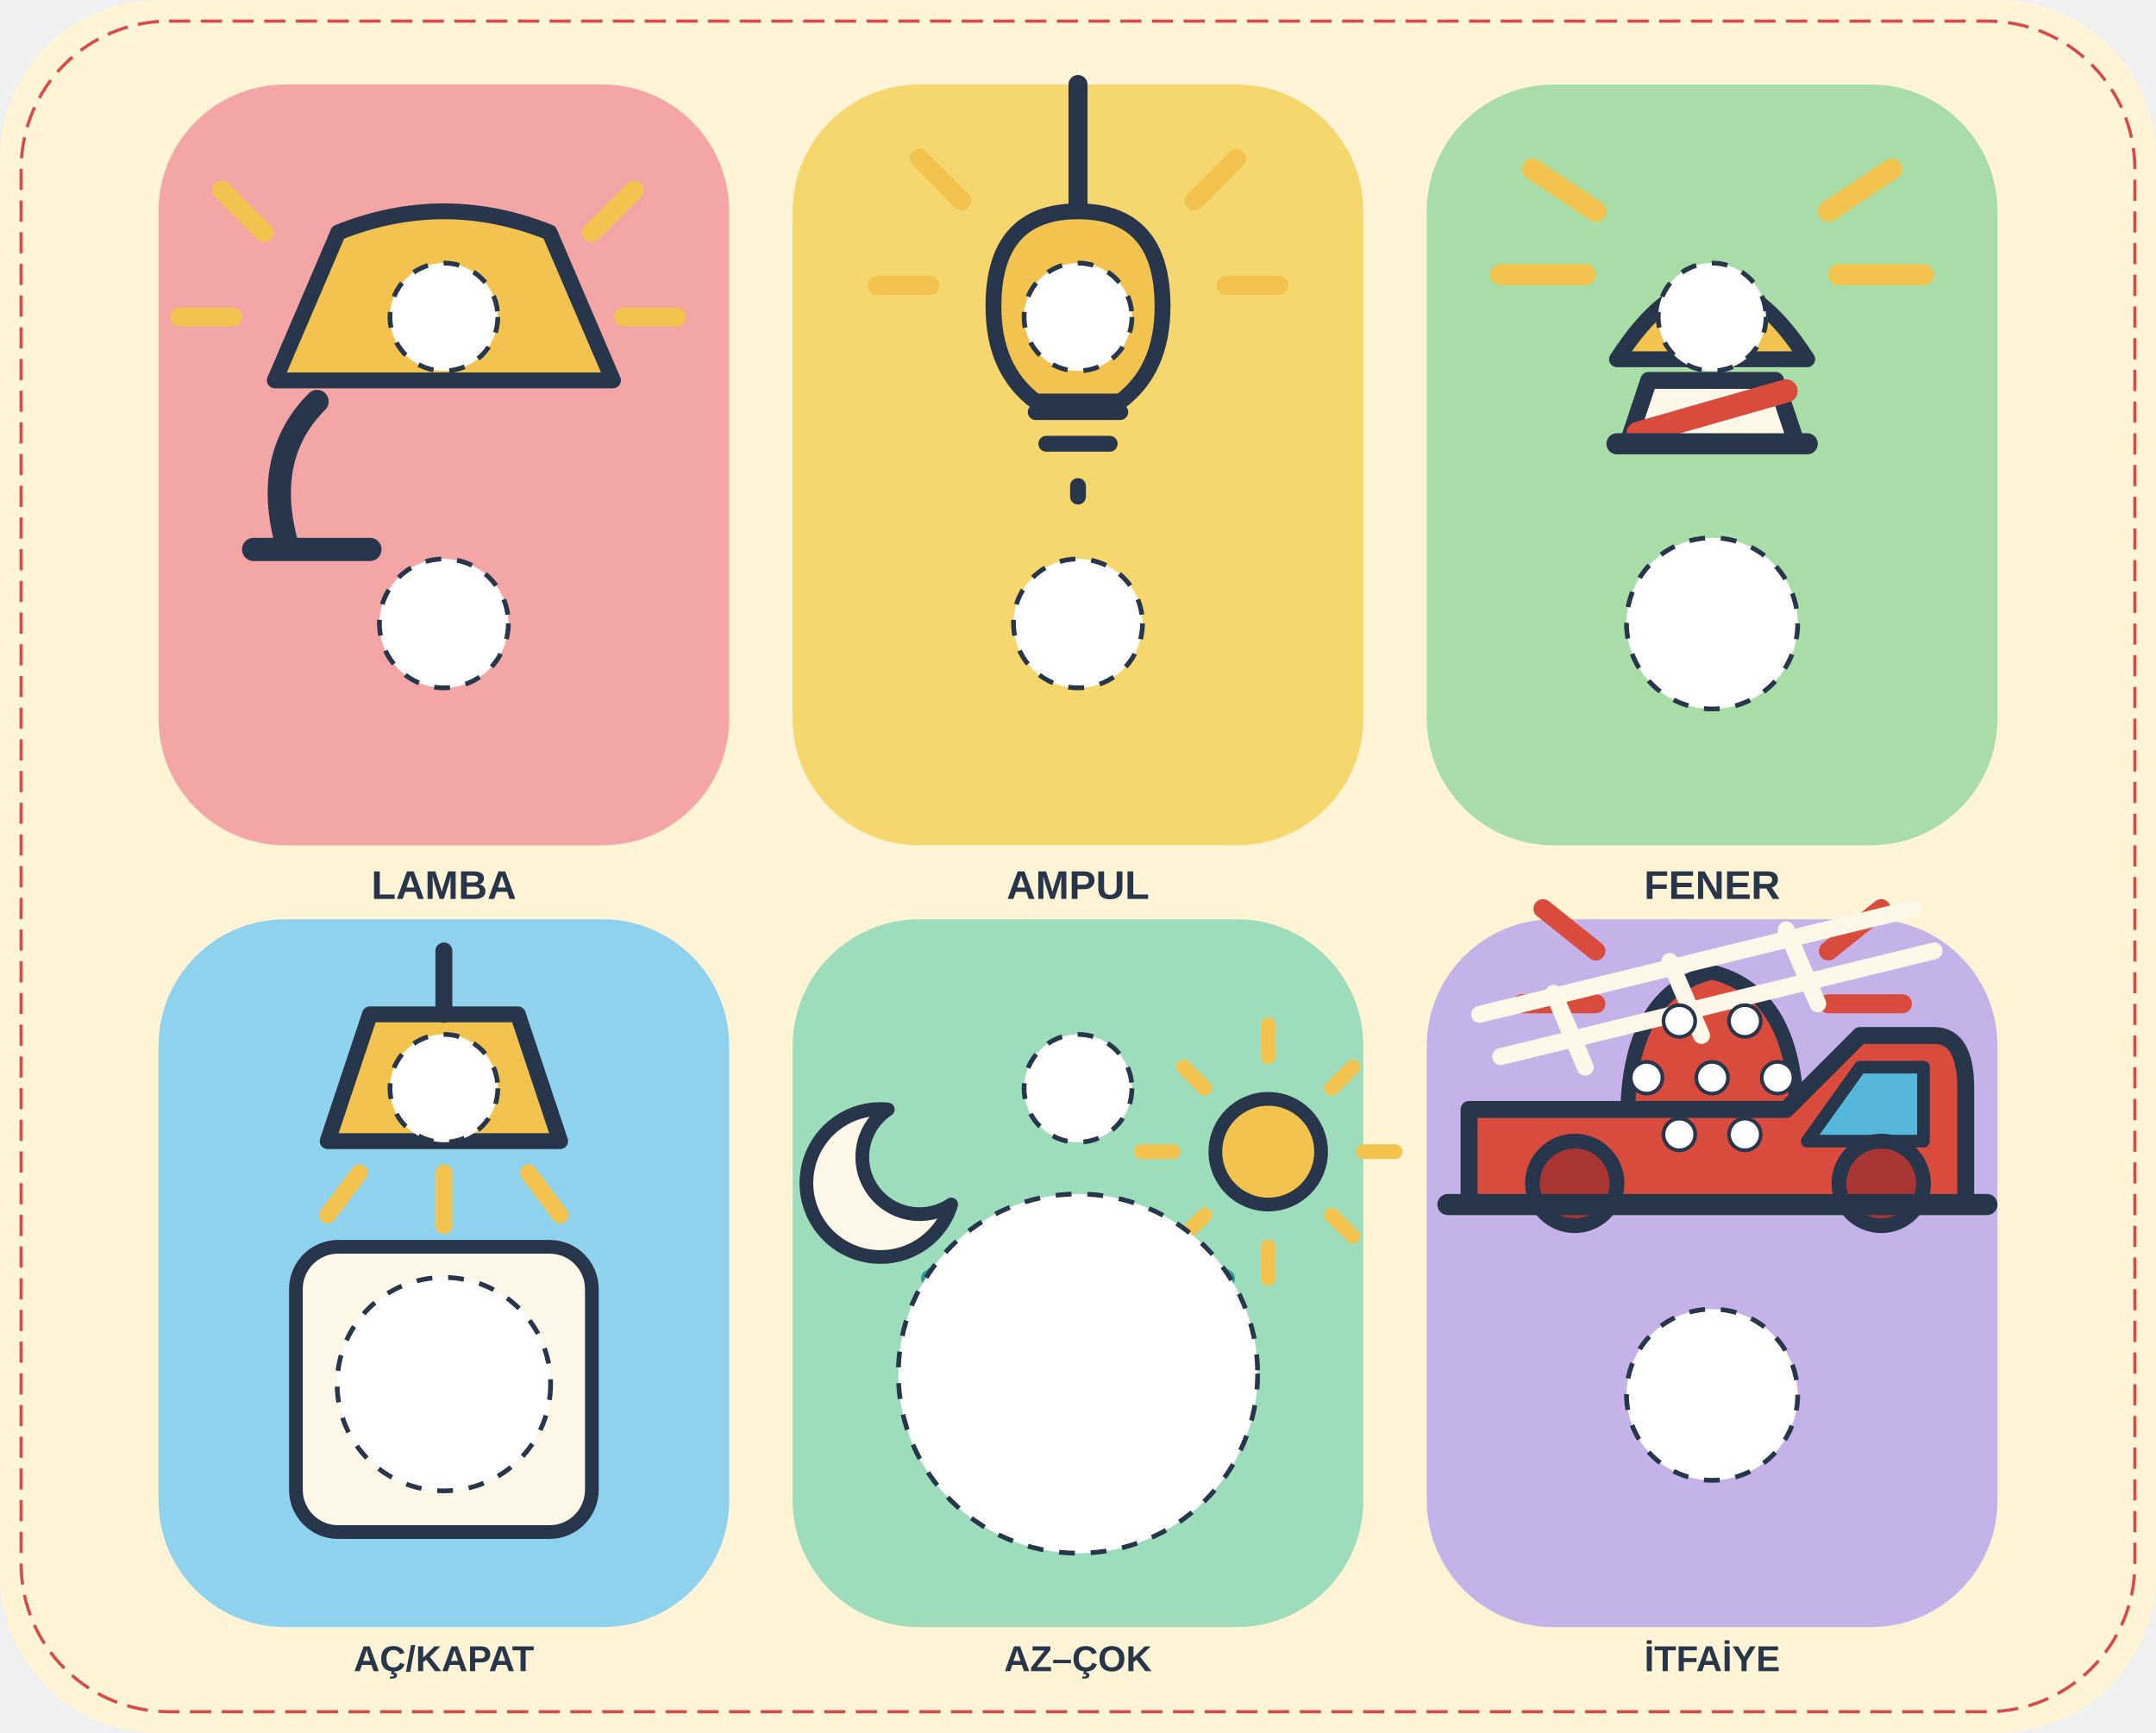
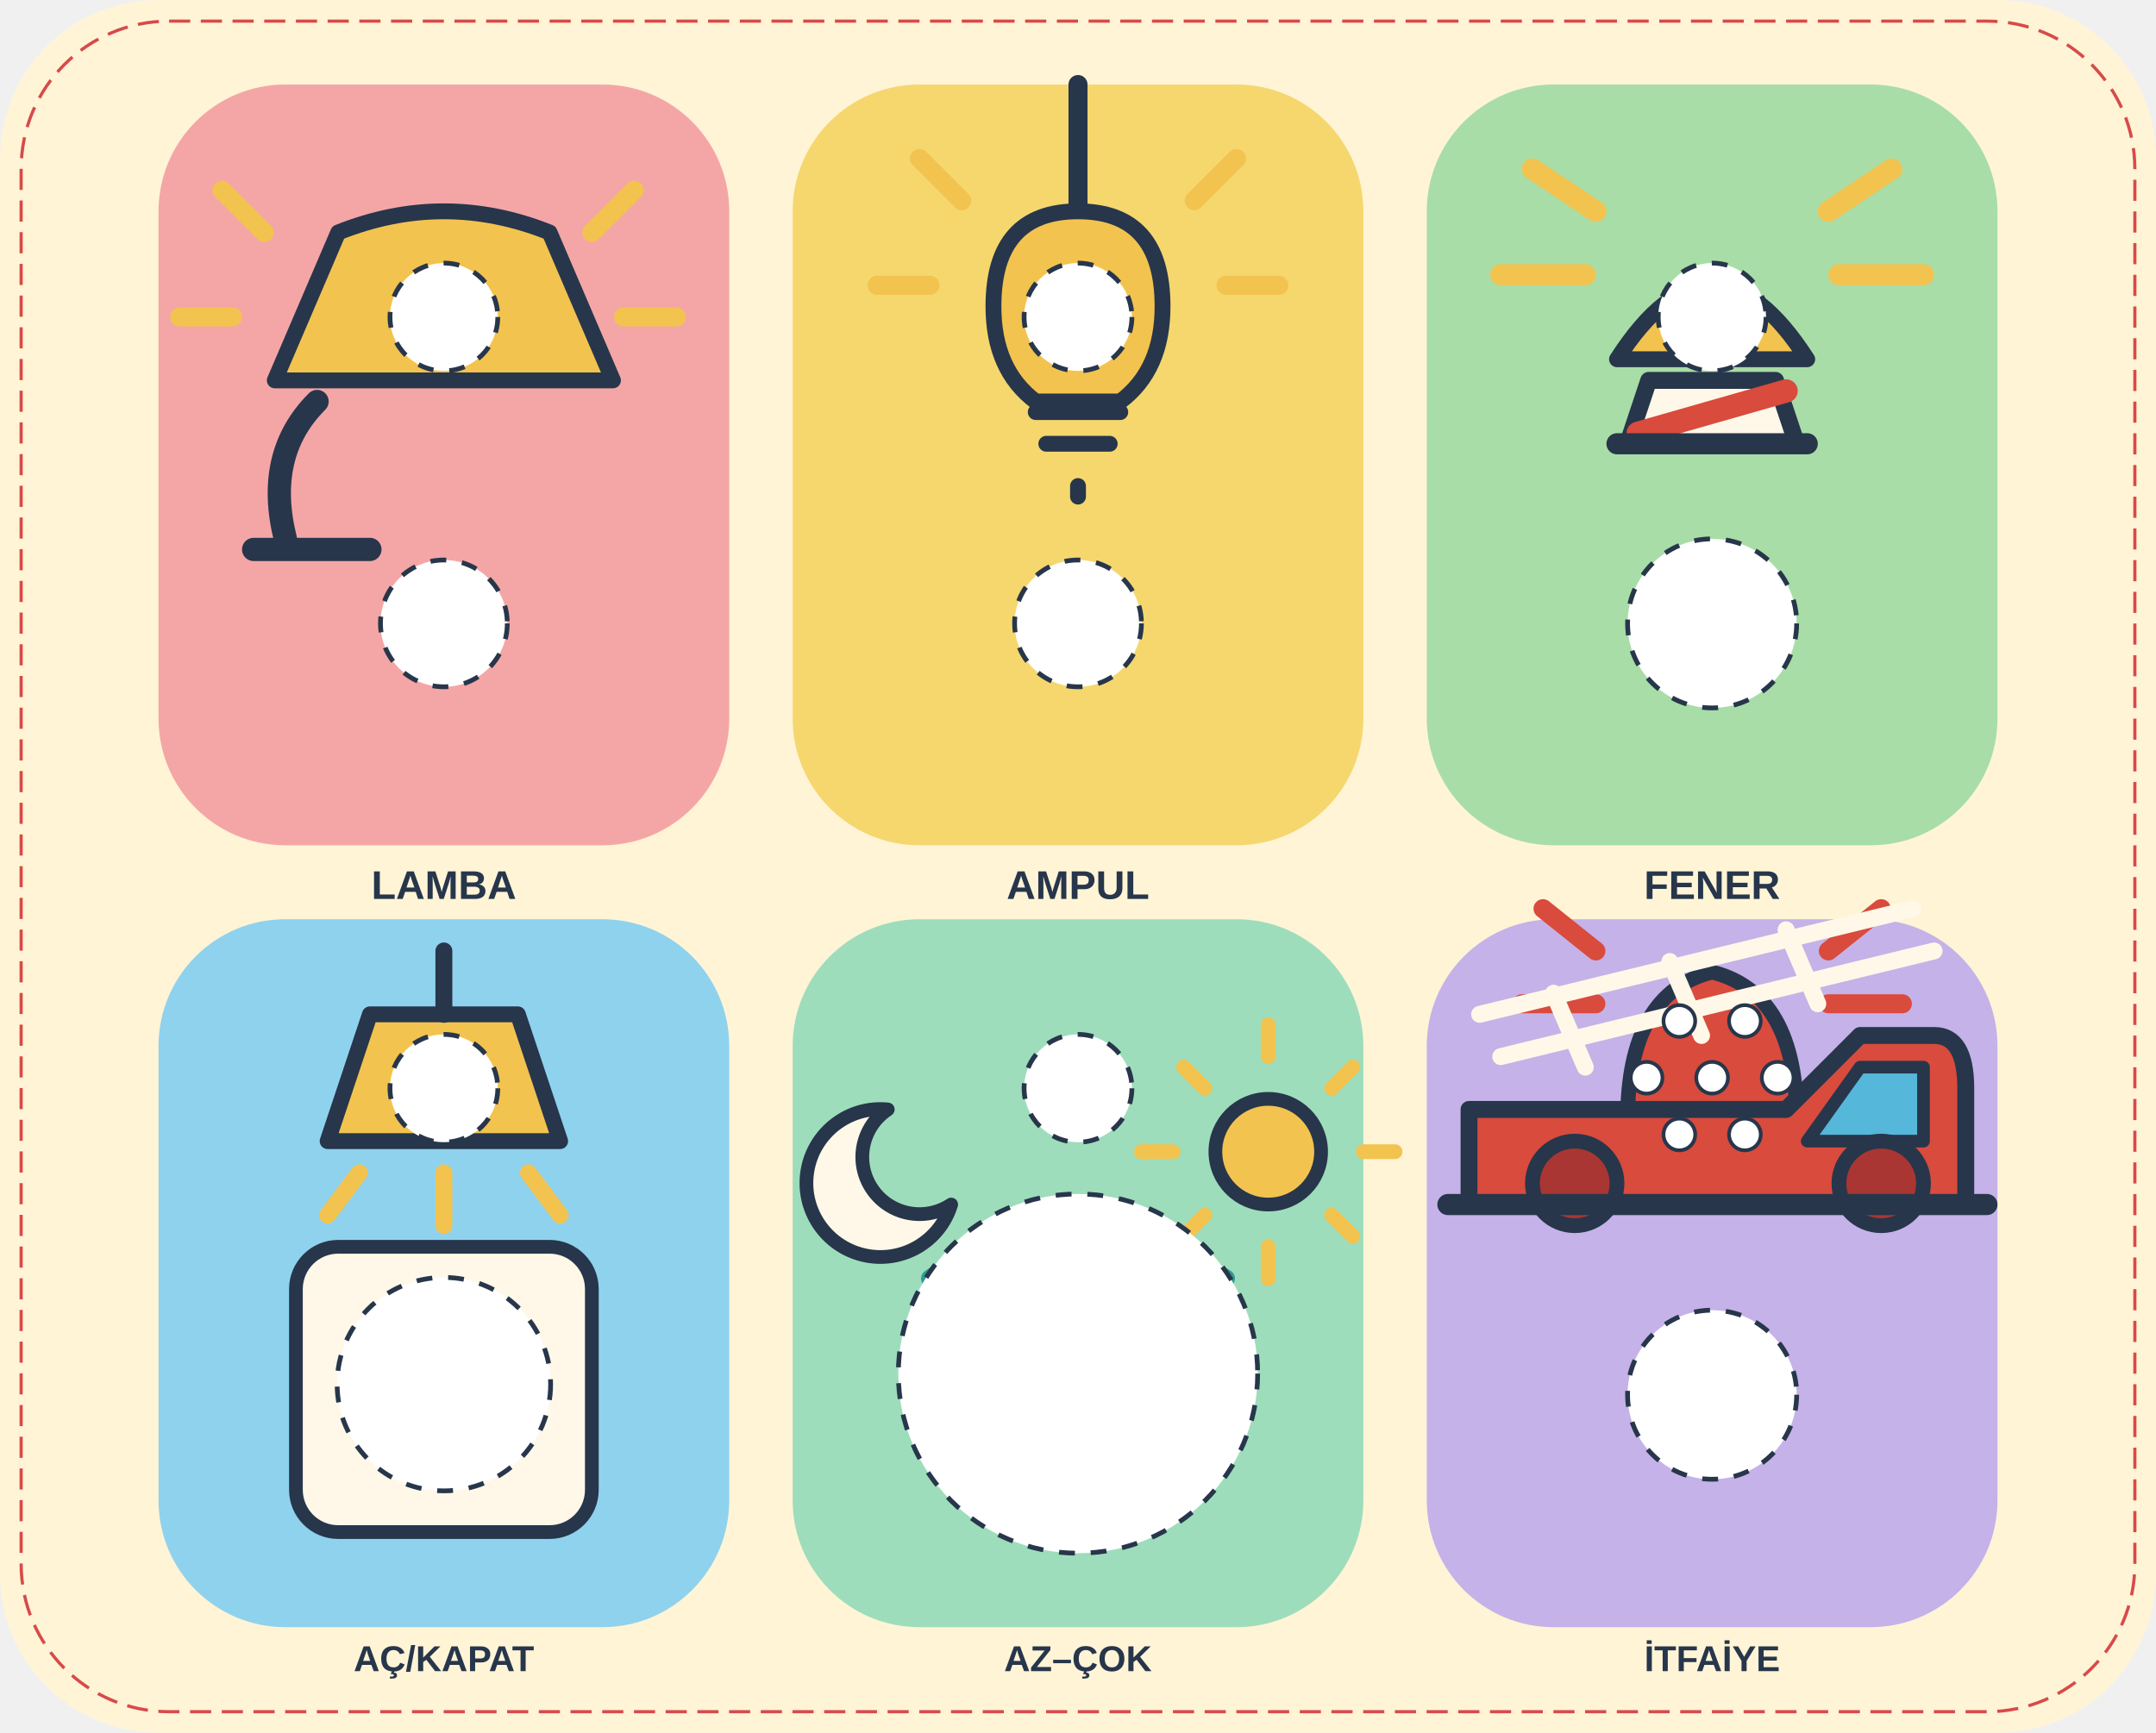
<svg xmlns="http://www.w3.org/2000/svg" width="204mm" height="164mm" viewBox="0 0 204 164" font-family="Arial, sans-serif">
  <rect width="204" height="164" rx="15" fill="#FFF4D6" />
  <rect x="15" y="8" width="54" height="72" rx="12" fill="#F4A6A6" />
  <rect x="75" y="8" width="54" height="72" rx="12" fill="#F5D76E" />
  <rect x="135" y="8" width="54" height="72" rx="12" fill="#A8DDA7" />
  <rect x="15" y="87" width="54" height="67" rx="12" fill="#8FD2ED" />
  <rect x="75" y="87" width="54" height="67" rx="12" fill="#9EDDBB" />
  <rect x="135" y="87" width="54" height="67" rx="12" fill="#C5B2E8" />
  <g id="scene-table-lamp" stroke="#27364B" stroke-linecap="round" stroke-linejoin="round">
    <path d="M26 36 L32 22 Q42 18 52 22 L58 36 Z" fill="#F3C34F" stroke-width="1.5" />
    <path d="M30 38 Q25 43 27 51" fill="none" stroke-width="2.2" />
    <path d="M24 52 H35" fill="none" stroke-width="2.2" />
    <path d="M22 30 H17 M25 22 L21 18 M59 30 H64 M56 22 L60 18" fill="none" stroke="#F3C34F" stroke-width="1.8" />
    <text x="42" y="84" text-anchor="middle" dominant-baseline="middle" fill="#27364B" stroke="none" font-size="3.8" font-weight="700">LAMBA</text>
  </g>
  <g id="scene-hanging-bulb" stroke="#27364B" stroke-linecap="round" stroke-linejoin="round">
    <path d="M102 8 V20" fill="none" stroke-width="1.8" />
    <path d="M94 29 Q94 20 102 20 Q110 20 110 29 Q110 35 106 38 H98 Q94 35 94 29 Z" fill="#F3C34F" stroke-width="1.5" />
    <path d="M98 39 H106 M99 42 H105" fill="none" stroke-width="1.5" />
    <path d="M88 27 H83 M91 19 L87 15 M116 27 H121 M113 19 L117 15" fill="none" stroke="#F3C34F" stroke-width="1.8" />
    <path d="M102 46 V48" fill="none" stroke-width="1.5" stroke-dasharray="1 2" />
    <text x="102" y="84" text-anchor="middle" dominant-baseline="middle" fill="#27364B" stroke="none" font-size="3.8" font-weight="700">AMPUL</text>
  </g>
  <g id="scene-lighthouse" stroke="#27364B" stroke-linecap="round" stroke-linejoin="round">
    <path d="M153 34 Q162 20 171 34 Z" fill="#F3C34F" stroke-width="1.5" />
    <path d="M156 36 L154 42 H170 L168 36 Z" fill="#FFF8E8" stroke-width="1.6" />
    <path d="M155 41 L169 37" fill="none" stroke="#D94B3D" stroke-width="2.2" />
    <path d="M153 42 H171" fill="none" stroke-width="2" />
    <path d="M150 26 H142 M174 26 H182 M151 20 L145 16 M173 20 L179 16" fill="none" stroke="#F3C34F" stroke-width="2" />
    <text x="162" y="84" text-anchor="middle" dominant-baseline="middle" fill="#27364B" stroke="none" font-size="3.8" font-weight="700">FENER</text>
  </g>
  <g id="scene-room-switch" stroke="#27364B" stroke-linecap="round" stroke-linejoin="round">
    <path d="M31 108 L35 96 H49 L53 108 Z" fill="#F3C34F" stroke-width="1.5" />
    <path d="M42 90 V96" fill="none" stroke-width="1.6" />
    <path d="M34 111 L31 115 M42 111 V116 M50 111 L53 115" fill="none" stroke="#F3C34F" stroke-width="1.6" />
    <rect x="28" y="118" width="28" height="27" rx="4" fill="#FFF8E8" stroke-width="1.3" />
    <text x="42" y="157.2" text-anchor="middle" dominant-baseline="middle" fill="#27364B" stroke="none" font-size="3.4" font-weight="700">AÇ/KAPAT</text>
  </g>
  <g id="scene-dimmer" stroke="#27364B" stroke-linecap="round" stroke-linejoin="round">
    <path d="M84 105 A7 7 0 1 0 90 114 A5.3 5.3 0 0 1 84 105 Z" fill="#FFF8E8" stroke-width="1.3" />
    <circle cx="120" cy="109" r="5" fill="#F3C34F" stroke-width="1.3" />
    <path d="M120 100 V97 M120 118 V121 M111 109 H108 M129 109 H132 M114 103 L112 101 M126 115 L128 117 M126 103 L128 101 M114 115 L112 117" fill="none" stroke="#F3C34F" stroke-width="1.4" />
    <path d="M88 121 Q102 111 116 121" fill="none" stroke="#2D9C95" stroke-width="1.7" stroke-dasharray="1 2" />
    <text x="102" y="157.2" text-anchor="middle" dominant-baseline="middle" fill="#27364B" stroke="none" font-size="3.4" font-weight="700">AZ–ÇOK</text>
  </g>
  <g id="scene-fire-engine" stroke="#27364B" stroke-linecap="round" stroke-linejoin="round">
    <path d="M154 106 Q154 94 162 92 Q170 94 170 106 Z" fill="#D94B3D" stroke-width="1.4" />
    <path d="M151 95 H144 M173 95 H180 M151 90 L146 86 M173 90 L178 86" fill="none" stroke="#D94B3D" stroke-width="1.8" />
    <path d="M139 105 H169 L176 98 H183 Q186 98 186 103 V114 H139 Z" fill="#D94B3D" stroke-width="1.6" />
    <path d="M176 101 H182 V108 H171 Z" fill="#55B7D9" stroke-width="1.2" />
    <path d="M140 96 L181 86 M142 100 L183 90 M147 94 L150 101 M158 91 L161 98 M169 88 L172 95" fill="none" stroke="#FFF8E8" stroke-width="1.6" />
    <circle cx="149" cy="112" r="4" fill="#A93632" stroke-width="1.4" />
    <circle cx="178" cy="112" r="4" fill="#A93632" stroke-width="1.4" />
    <path d="M137 114 H188" fill="none" stroke-width="2" />
    <text x="162" y="157.2" text-anchor="middle" dominant-baseline="middle" fill="#27364B" stroke="none" font-size="3.4" font-weight="700">İTFAİYE</text>
  </g>
  <circle cx="42" cy="30" r="5.1" id="cutout-red-led" fill="#FFFFFF" stroke="#27364B" stroke-width="0.45" stroke-dasharray="1.5 1.5" />
-   <circle cx="42" cy="59" r="6.1" id="cutout-red-button" fill="#FFFFFF" stroke="#27364B" stroke-width="0.45" stroke-dasharray="1.5 1.5" />
+   <circle cx="42" cy="59" r="6.0" id="cutout-red-button" fill="#FFFFFF" stroke="#27364B" stroke-width="0.45" stroke-dasharray="1.5 1.5" />
  <circle cx="102" cy="30" r="5.1" id="cutout-yellow-led" fill="#FFFFFF" stroke="#27364B" stroke-width="0.45" stroke-dasharray="1.5 1.5" />
-   <circle cx="102" cy="59" r="6.1" id="cutout-yellow-button" fill="#FFFFFF" stroke="#27364B" stroke-width="0.45" stroke-dasharray="1.5 1.5" />
+   <circle cx="102" cy="59" r="6.0" id="cutout-yellow-button" fill="#FFFFFF" stroke="#27364B" stroke-width="0.45" stroke-dasharray="1.5 1.5" />
  <circle cx="162" cy="30" r="5.1" id="cutout-green-led" fill="#FFFFFF" stroke="#27364B" stroke-width="0.45" stroke-dasharray="1.5 1.5" />
-   <circle cx="162" cy="59" r="8.1" id="cutout-green-button" fill="#FFFFFF" stroke="#27364B" stroke-width="0.45" stroke-dasharray="1.5 1.5" />
+   <circle cx="162" cy="59" r="8.0" id="cutout-green-button" fill="#FFFFFF" stroke="#27364B" stroke-width="0.45" stroke-dasharray="1.5 1.5" />
  <circle cx="42" cy="103" r="5.1" id="cutout-switch-led" fill="#FFFFFF" stroke="#27364B" stroke-width="0.45" stroke-dasharray="1.5 1.5" />
  <circle cx="42" cy="131" r="10.1" id="cutout-rocker" fill="#FFFFFF" stroke="#27364B" stroke-width="0.45" stroke-dasharray="1.5 1.5" />
  <circle cx="102" cy="103" r="5.1" id="cutout-dimmer-led" fill="#FFFFFF" stroke="#27364B" stroke-width="0.45" stroke-dasharray="1.5 1.5" />
  <circle cx="102" cy="130" r="17.0" id="cutout-dial" fill="#FFFFFF" stroke="#27364B" stroke-width="0.45" stroke-dasharray="1.5 1.5" />
  <circle cx="162" cy="102" r="1.5" id="cutout-buzzer" fill="#FFFFFF" stroke="#27364B" stroke-width="0.35" />
  <circle cx="168.2" cy="102.0" r="1.5" fill="#FFFFFF" stroke="#27364B" stroke-width="0.35" />
  <circle cx="165.1" cy="107.369" r="1.5" fill="#FFFFFF" stroke="#27364B" stroke-width="0.35" />
  <circle cx="158.9" cy="107.369" r="1.5" fill="#FFFFFF" stroke="#27364B" stroke-width="0.35" />
  <circle cx="155.8" cy="102.0" r="1.5" fill="#FFFFFF" stroke="#27364B" stroke-width="0.35" />
  <circle cx="158.9" cy="96.631" r="1.5" fill="#FFFFFF" stroke="#27364B" stroke-width="0.35" />
  <circle cx="165.1" cy="96.631" r="1.5" fill="#FFFFFF" stroke="#27364B" stroke-width="0.35" />
-   <circle cx="162" cy="132" r="8.1" id="cutout-buzzer-button" fill="#FFFFFF" stroke="#27364B" stroke-width="0.45" stroke-dasharray="1.5 1.5" />
+   <circle cx="162" cy="132" r="8.0" id="cutout-buzzer-button" fill="#FFFFFF" stroke="#27364B" stroke-width="0.45" stroke-dasharray="1.5 1.5" />
  <rect id="trim-line" x="2" y="2" width="200" height="160" rx="14" fill="none" stroke="#D84A4A" stroke-width="0.3" stroke-dasharray="2 1" />
</svg>
